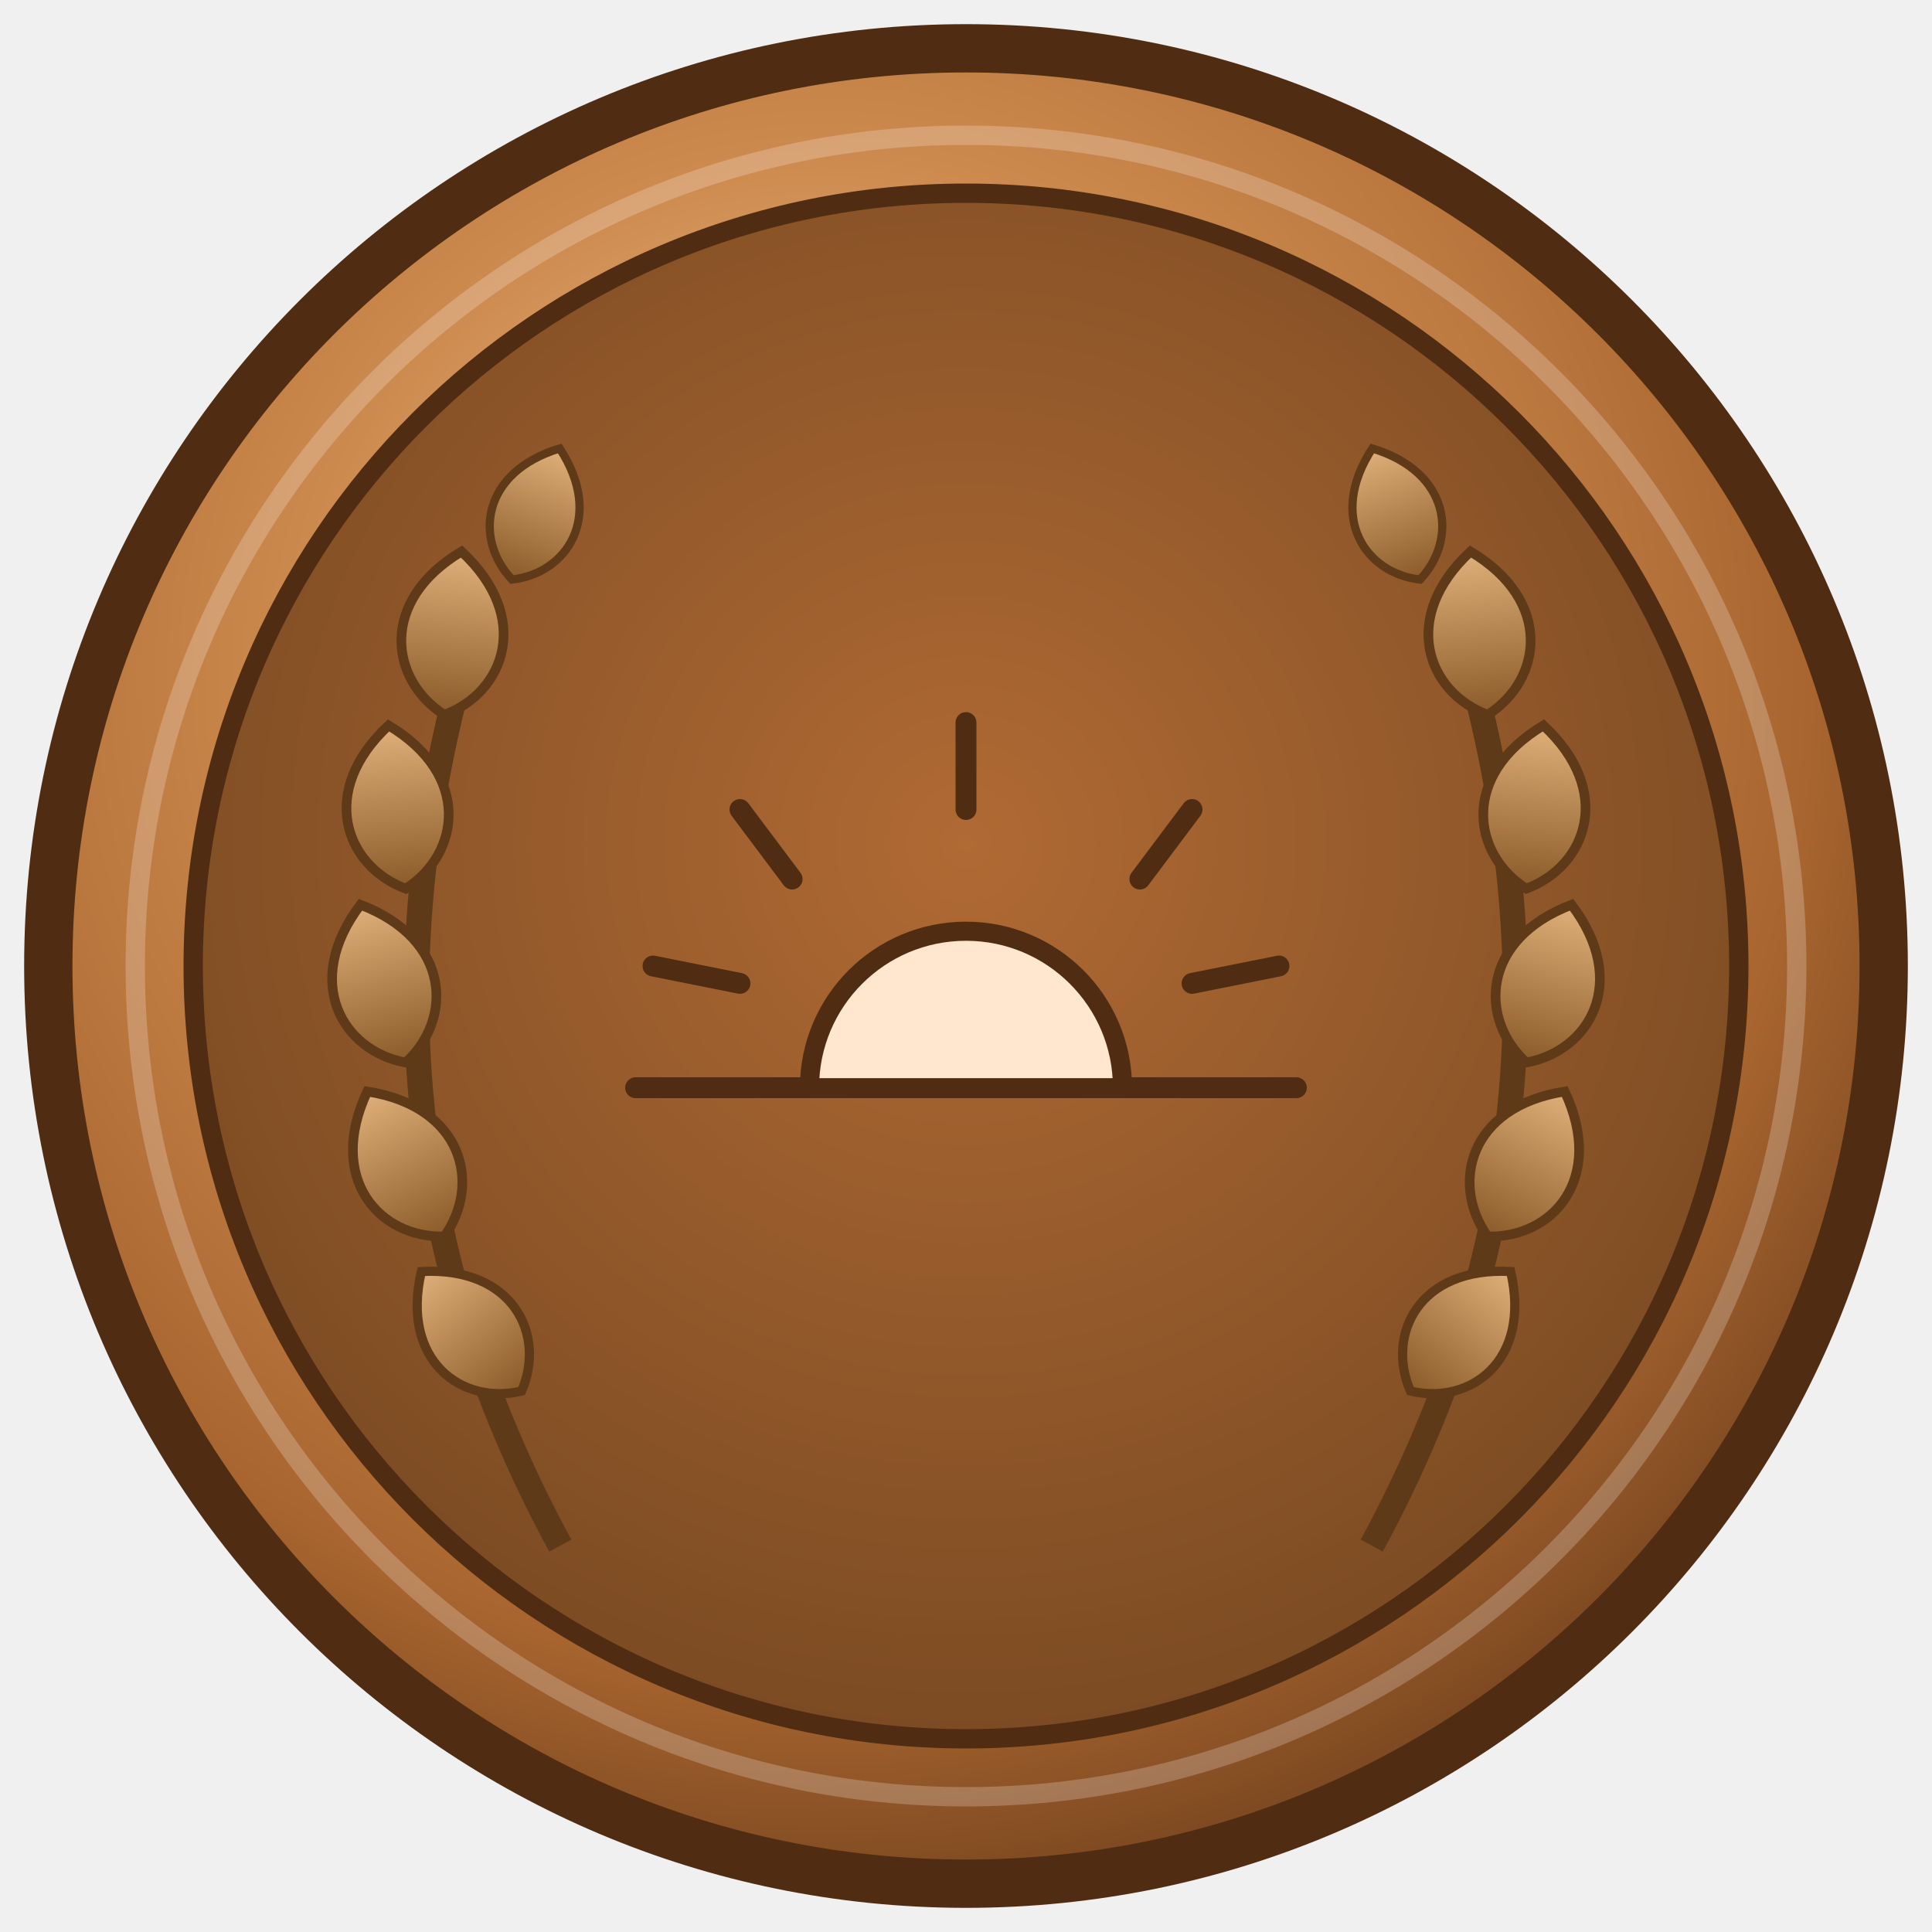
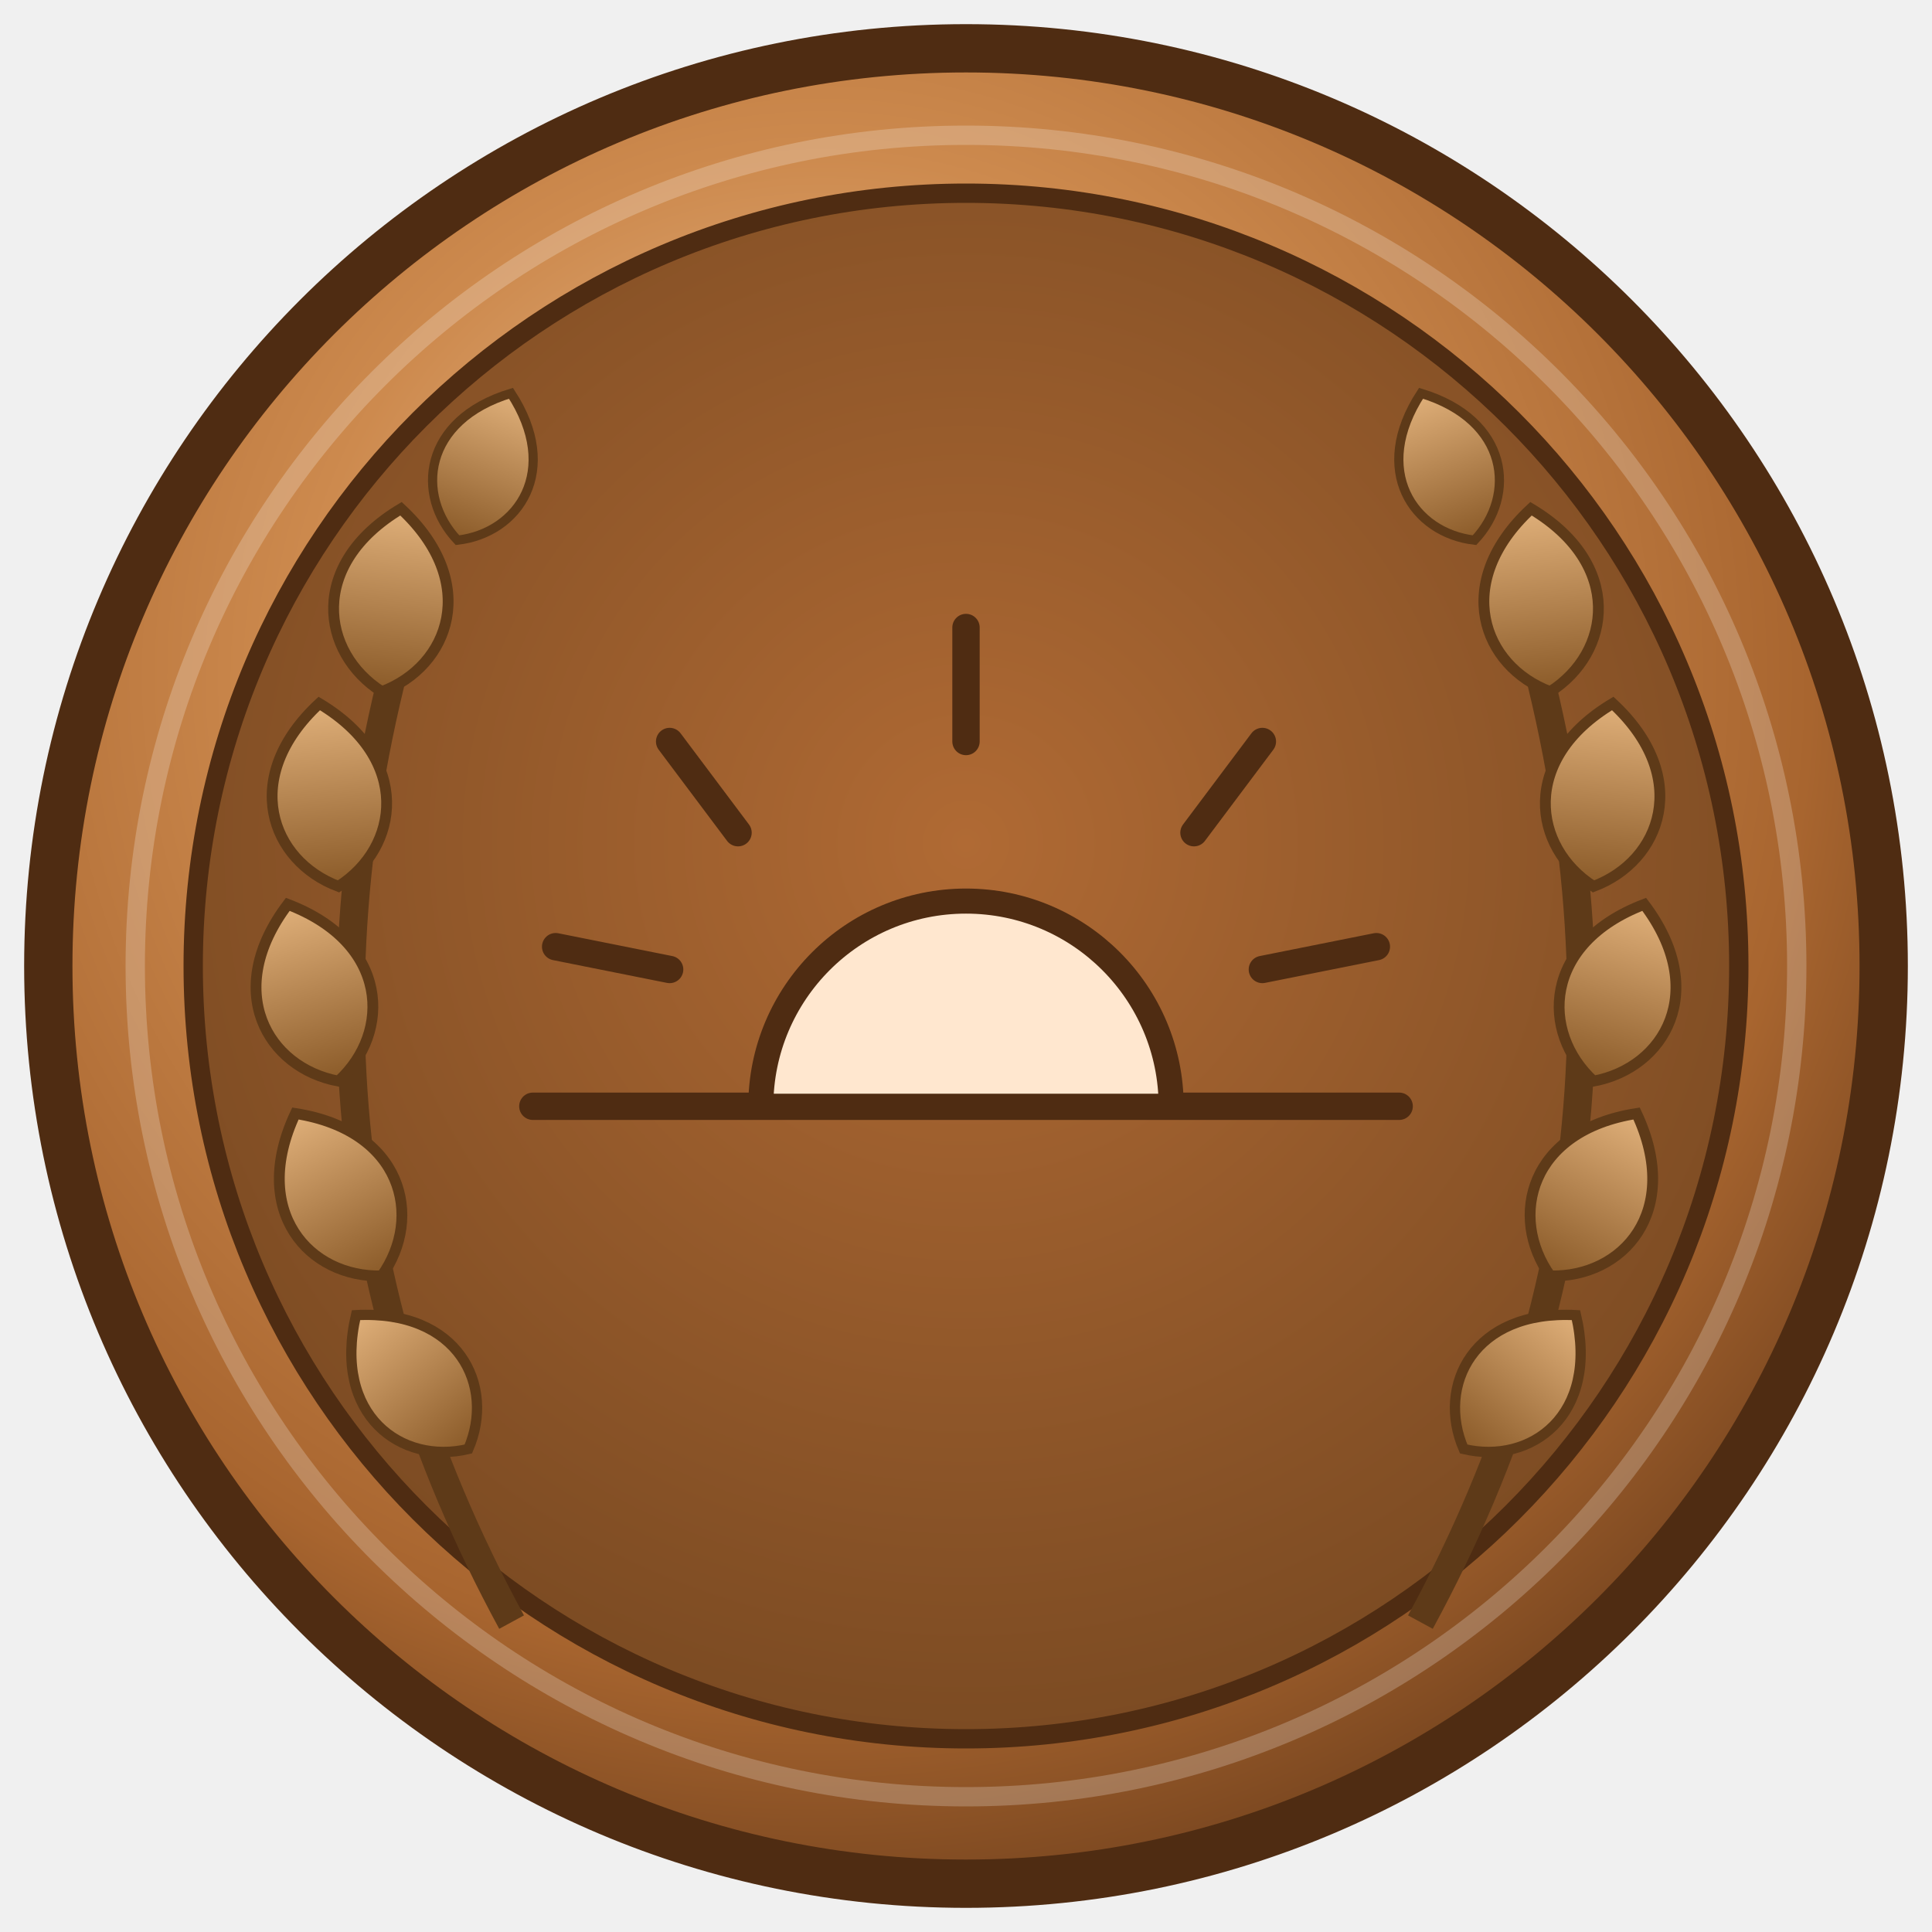
<svg xmlns="http://www.w3.org/2000/svg" viewBox="0 0 200 200" width="200" height="200" role="img" aria-label="Досягнення: Dawn Patrol (рівень: бронза)">
  <defs>
    <radialGradient id="metal" cx="42%" cy="34%" r="72%">
      <stop offset="0%" stop-color="#f0c9a0" />
      <stop offset="40%" stop-color="#cd8a4e" />
      <stop offset="76%" stop-color="#a8652f" />
      <stop offset="100%" stop-color="#6e3f1c" />
    </radialGradient>
    <radialGradient id="field" cx="50%" cy="42%" r="60%">
      <stop offset="0%" stop-color="#b06a34" />
      <stop offset="100%" stop-color="#7a4a22" />
    </radialGradient>
    <linearGradient id="leaf" x1="0" y1="0" x2="0" y2="1">
      <stop offset="0%" stop-color="#e0b07a" />
      <stop offset="100%" stop-color="#8a5a28" />
    </linearGradient>
    <path id="lf" d="M0,0 C 6,-3 8,-11 0,-17 C -8,-11 -6,-3 0,0 Z" />
  </defs>
  <circle cx="100" cy="100" r="95" fill="url(#metal)" />
  <circle cx="100" cy="100" r="95" fill="none" stroke="#4f2c12" stroke-width="5" />
  <circle cx="100" cy="100" r="86" fill="none" stroke="#ffffff" stroke-opacity="0.22" stroke-width="2" />
  <circle cx="100" cy="100" r="80" fill="url(#field)" stroke="#4f2c12" stroke-width="2" />
-   <g transform="translate(0 -6)">
+   <g transform="translate(100 94) scale(1.12) translate(-100 -100)">
    <g id="wreath-l" fill="url(#leaf)" stroke="#5e3a18" stroke-width="1">
      <path d="M58,166 Q 33,120 50,68" fill="none" stroke="#5e3a18" stroke-width="2.6" />
      <use href="#lf" transform="translate(54,150) rotate(-40) scale(0.95)" />
      <use href="#lf" transform="translate(46,134) rotate(-28)" />
      <use href="#lf" transform="translate(42,116) rotate(-16)" />
      <use href="#lf" transform="translate(42,98) rotate(-6)" />
      <use href="#lf" transform="translate(46,80) rotate(6)" />
      <use href="#lf" transform="translate(53,66) rotate(20) scale(0.85)" />
    </g>
    <use href="#wreath-l" transform="matrix(-1 0 0 1 200 0)" />
  </g>
-   <g transform="translate(100 100) scale(0.9) translate(-100 -100)">
+   <g transform="translate(100 98) scale(1.18) translate(-100 -100)">
    <g stroke="#4f2c12" stroke-width="2.4" stroke-linecap="round" fill="none">
      <line x1="62" y1="114" x2="138" y2="114" />
      <line x1="100" y1="72" x2="100" y2="82" />
      <line x1="74" y1="82" x2="80" y2="90" />
      <line x1="126" y1="82" x2="120" y2="90" />
      <line x1="64" y1="100" x2="74" y2="102" />
      <line x1="136" y1="100" x2="126" y2="102" />
    </g>
    <path d="M82,114 A18,18 0 0 1 118,114 Z" fill="#ffe7cf" stroke="#4f2c12" stroke-width="2.2" stroke-linejoin="round" />
  </g>
</svg>
